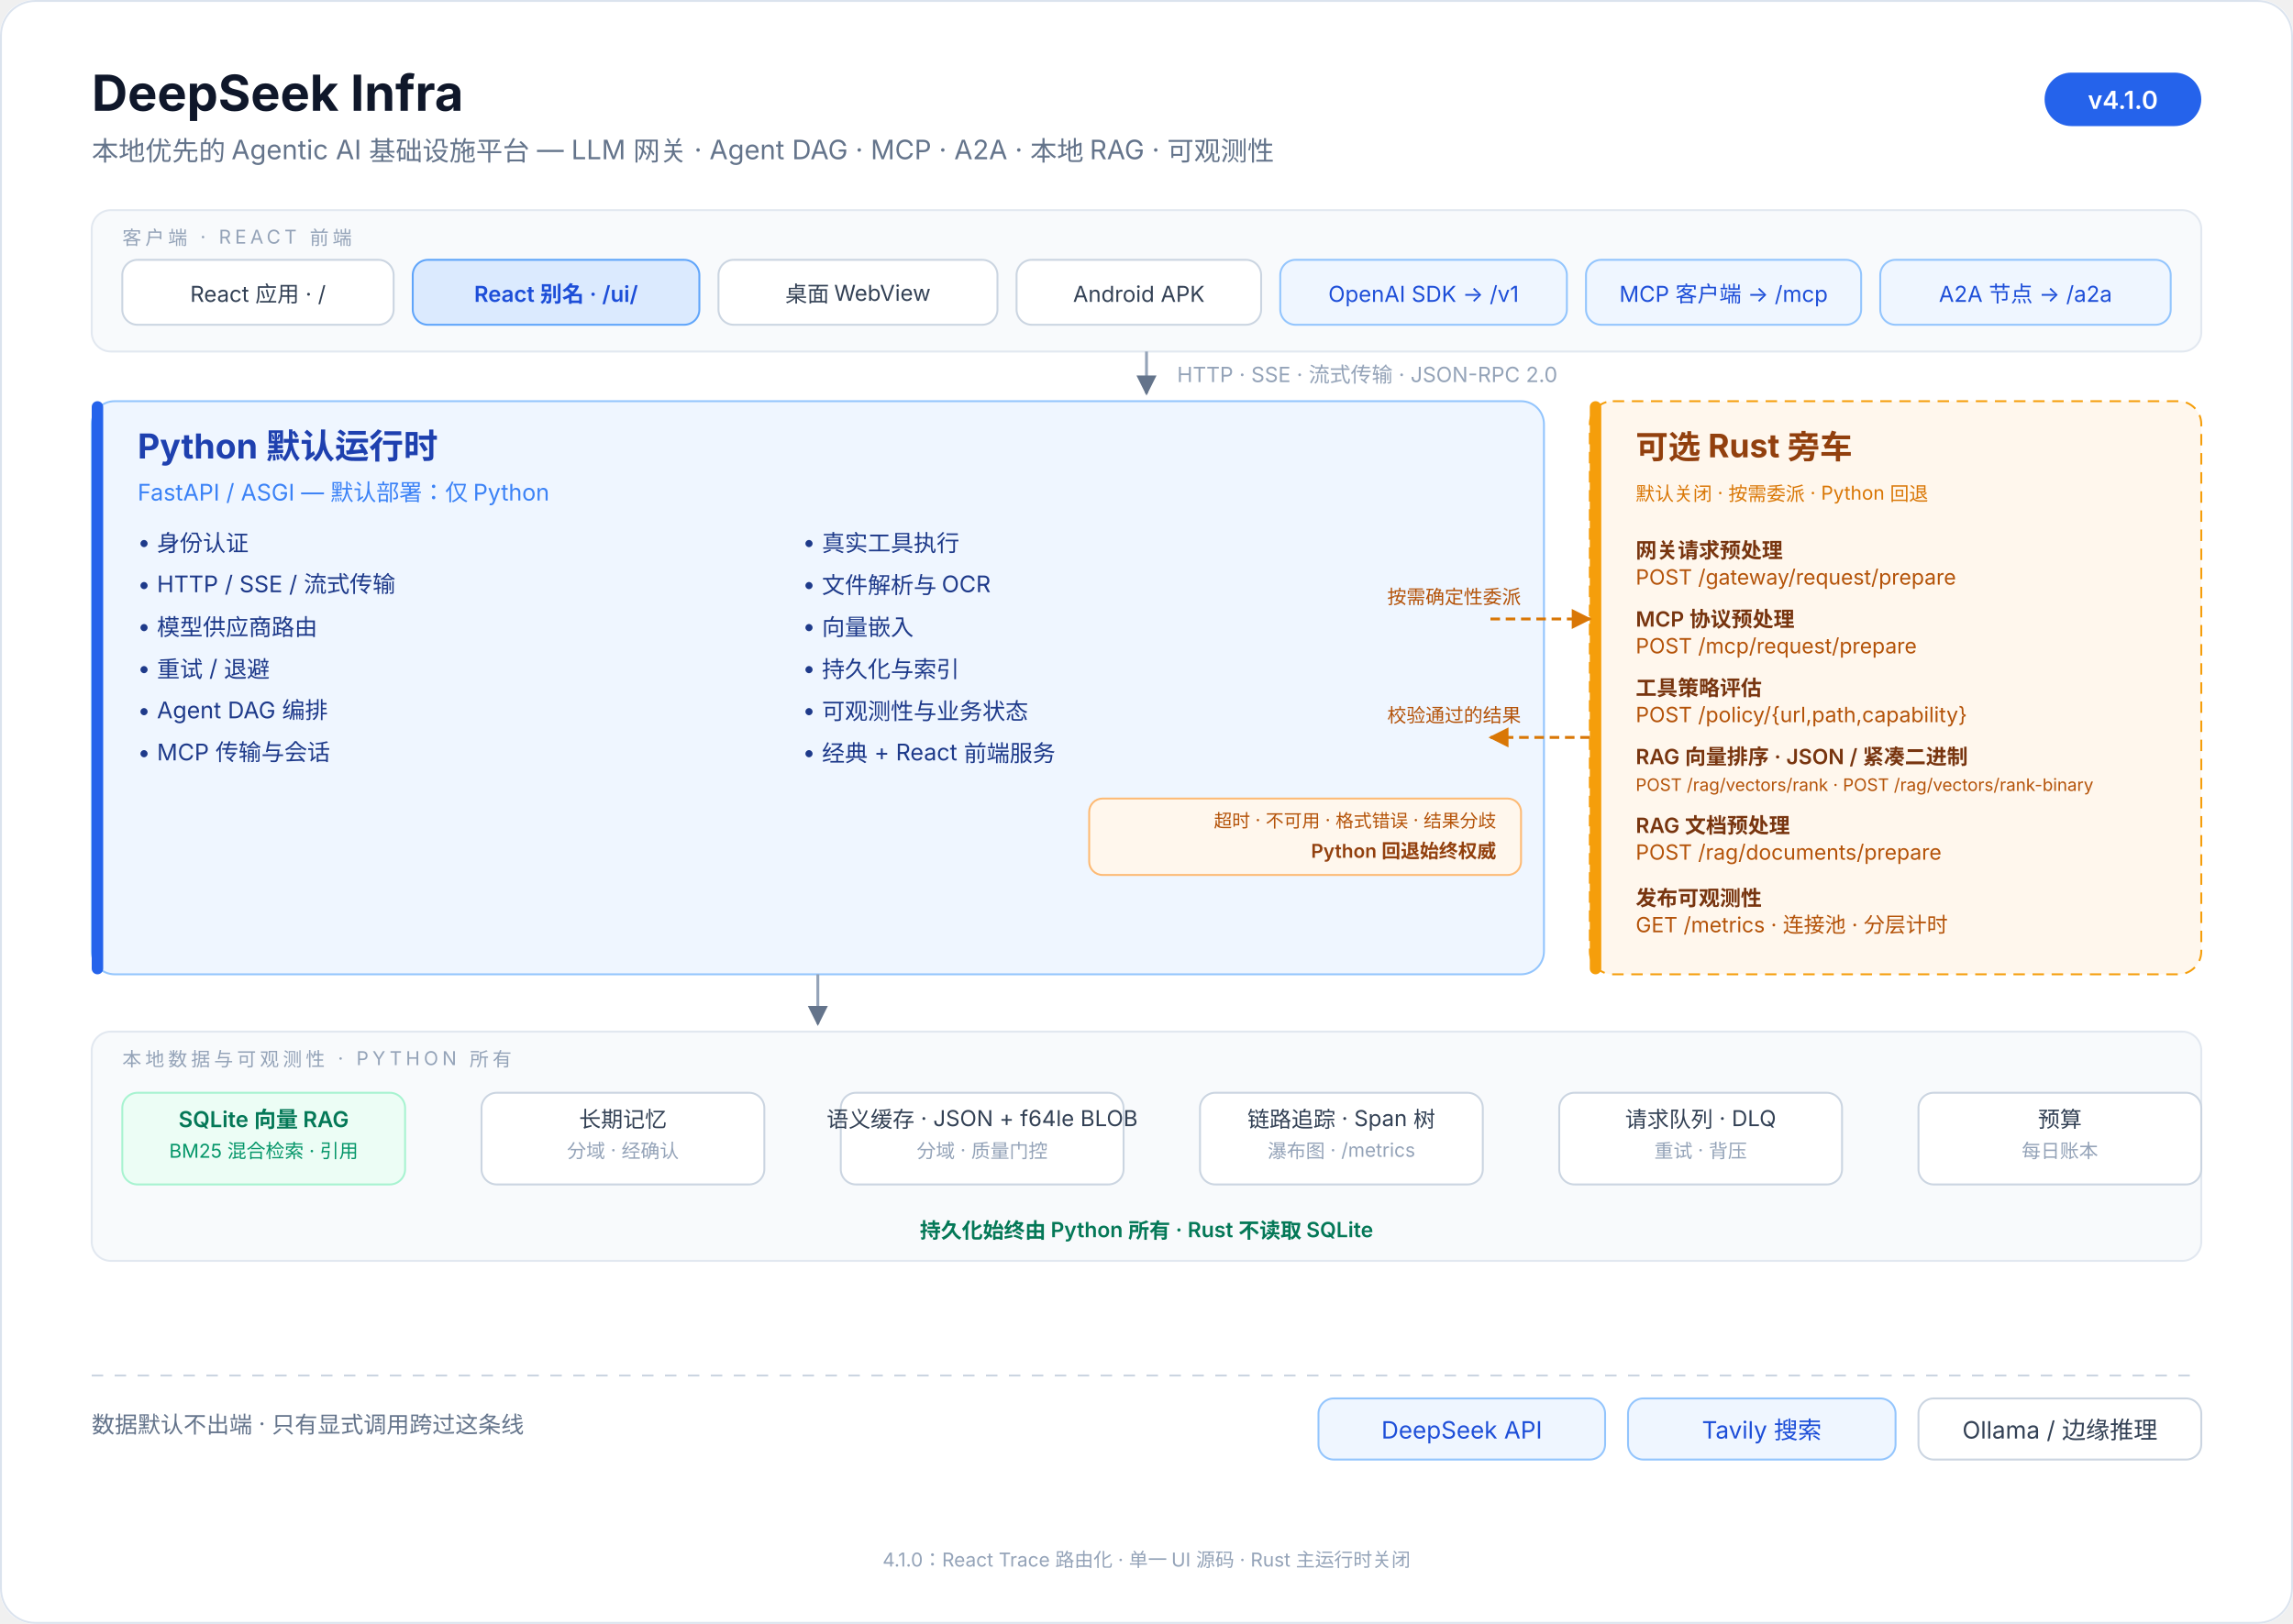
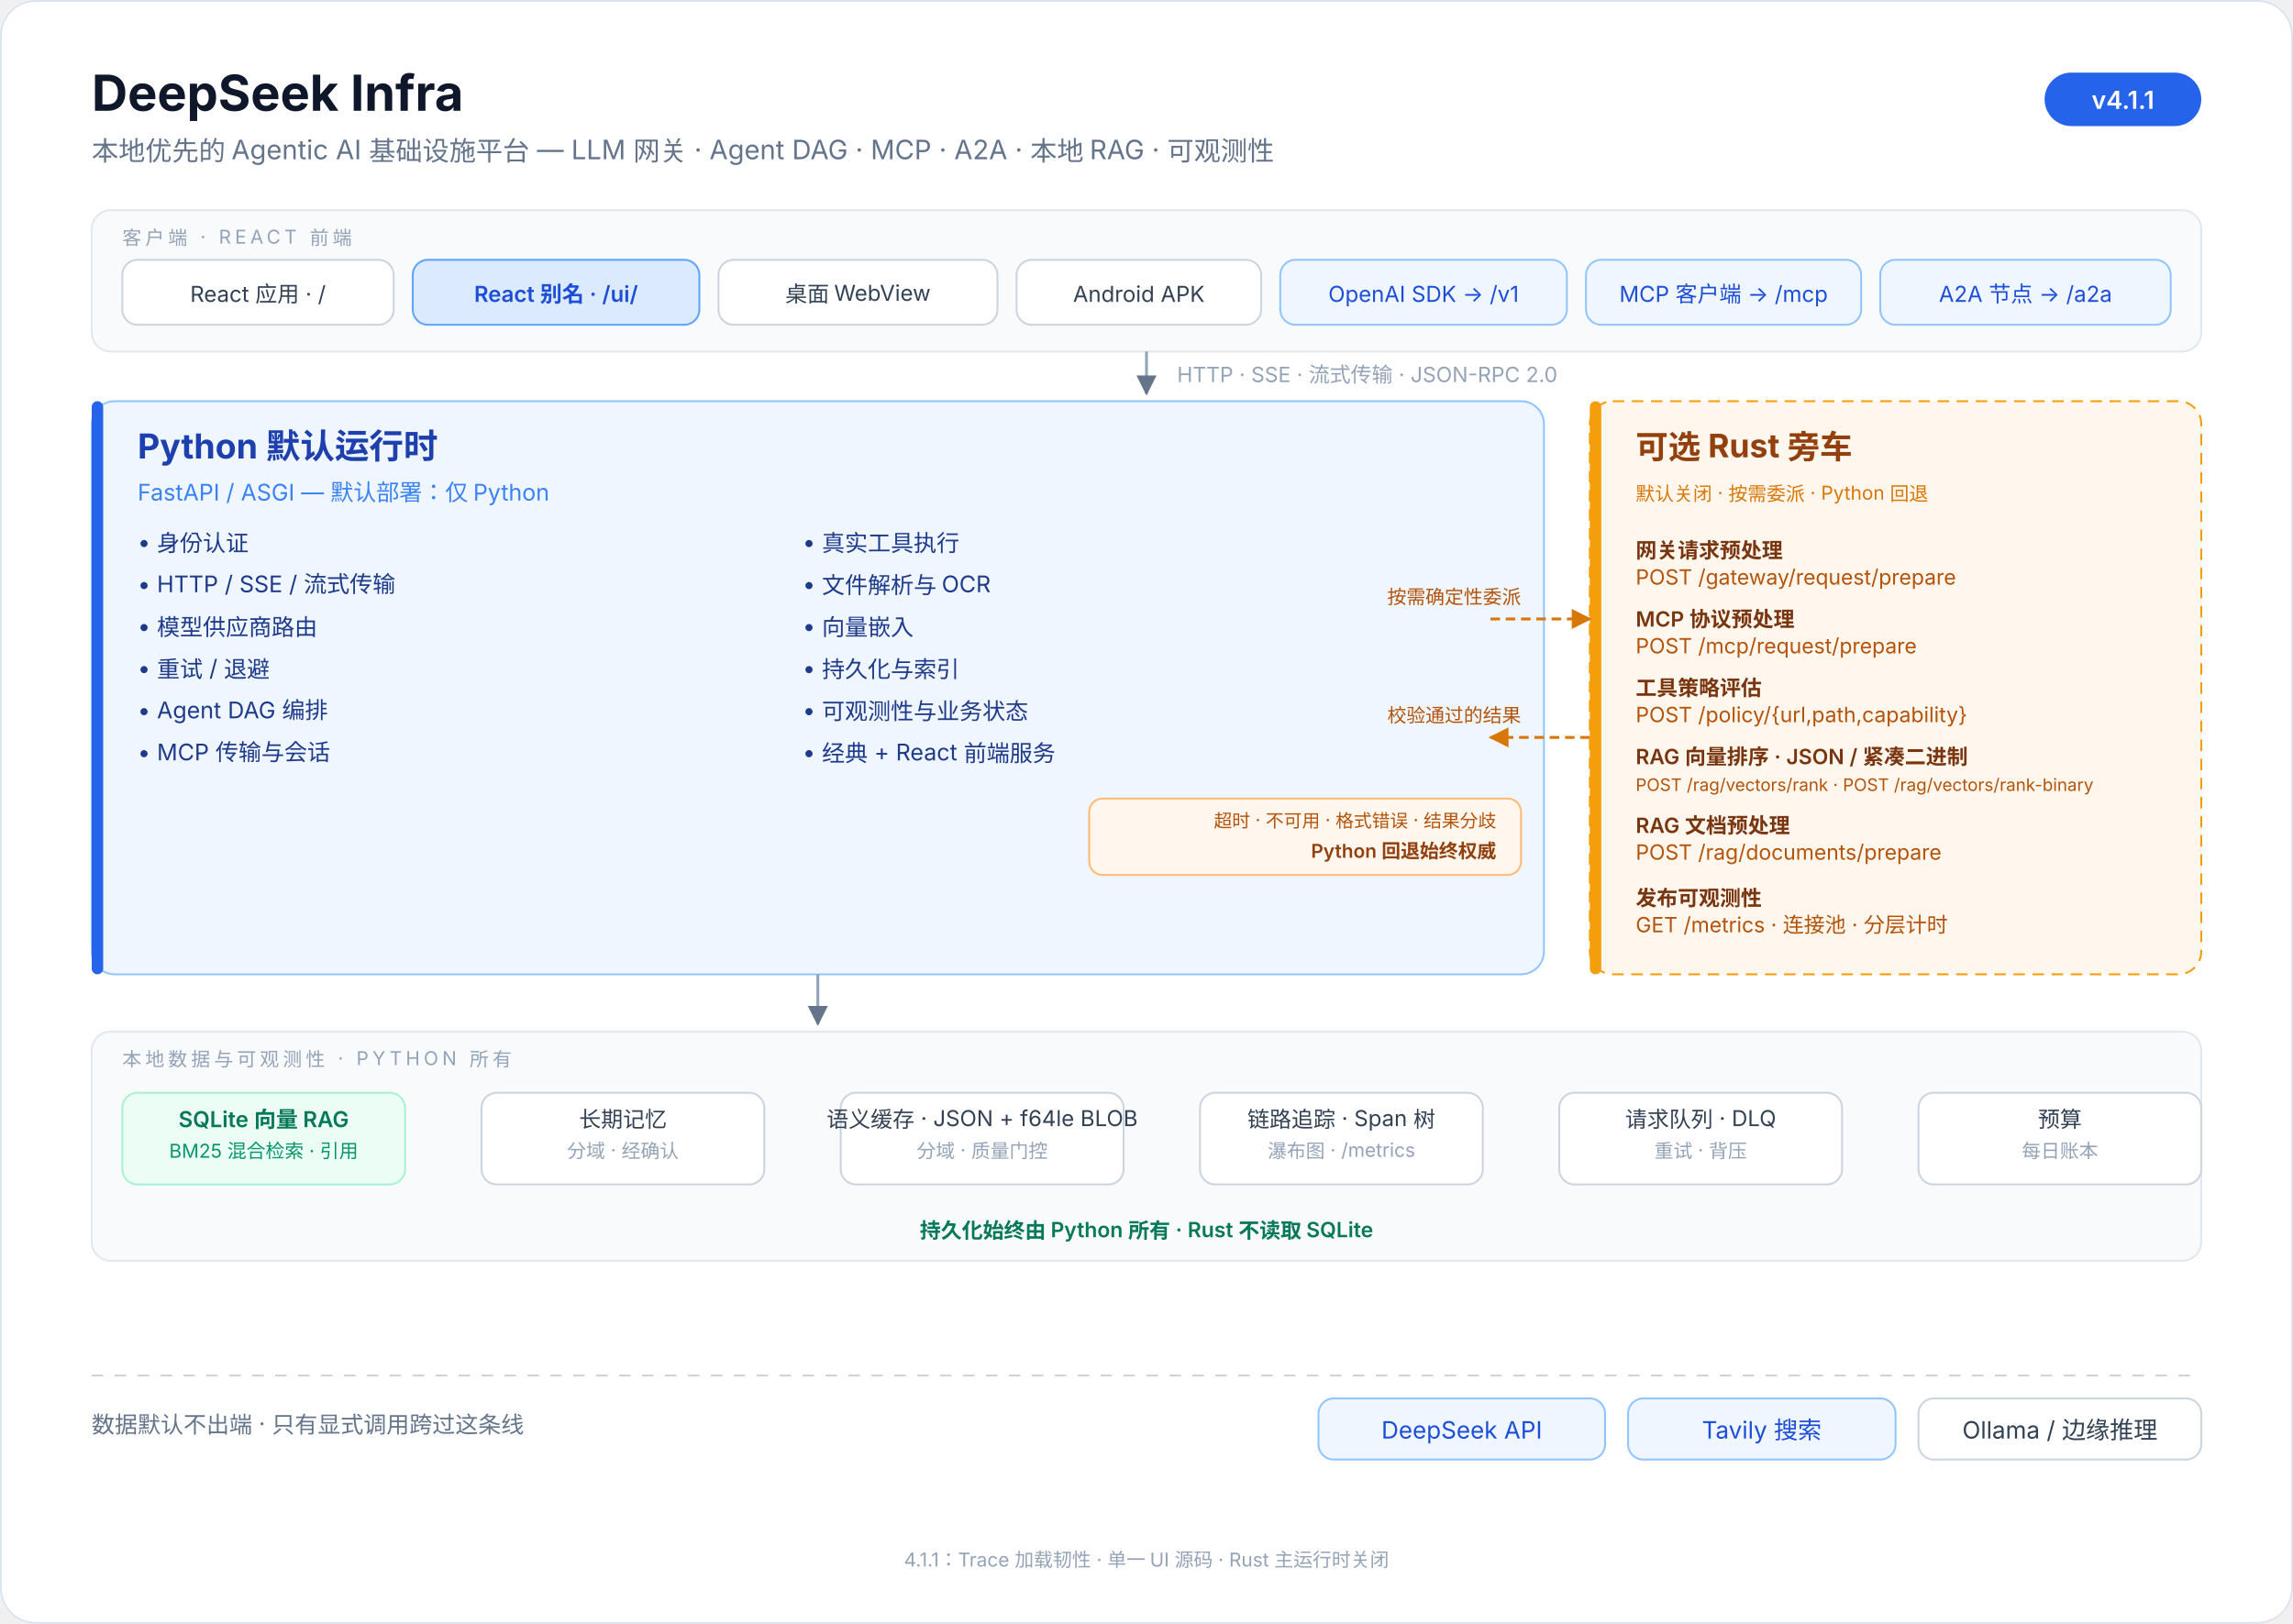
<svg xmlns="http://www.w3.org/2000/svg" viewBox="0 0 1200 850" font-family="ui-sans-serif, system-ui, -apple-system, 'Segoe UI', 'PingFang SC', 'Microsoft YaHei', sans-serif">
  <defs>
    <marker id="arrow" viewBox="0 0 10 10" refX="9" refY="5" markerWidth="7" markerHeight="7" orient="auto-start-reverse">
      <path d="M 0 0 L 10 5 L 0 10 z" fill="#64748b" />
    </marker>
    <marker id="rust-arrow" viewBox="0 0 10 10" refX="9" refY="5" markerWidth="7" markerHeight="7" orient="auto-start-reverse">
      <path d="M 0 0 L 10 5 L 0 10 z" fill="#d97706" />
    </marker>
  </defs>
  <rect x="0" y="0" width="1200" height="850" rx="18" fill="#ffffff" />
  <rect x="0.5" y="0.5" width="1199" height="849" rx="18" fill="none" stroke="#dbe3ee" />
  <text x="48" y="58" font-size="26" font-weight="700" fill="#0f172a">DeepSeek Infra</text>
  <text x="48" y="84" font-size="14" fill="#64748b">本地优先的 Agentic AI 基础设施平台 — LLM 网关 · Agent DAG · MCP · A2A · 本地 RAG · 可观测性</text>
  <rect x="1070" y="38" width="82" height="28" rx="14" fill="#2563eb" />
-   <text x="1111" y="57" font-size="13" font-weight="600" fill="#ffffff" text-anchor="middle">v4.1.0</text>
+   <text x="1111" y="57" font-size="13" font-weight="600" fill="#ffffff" text-anchor="middle">v4.1.1</text>
  <rect x="48" y="110" width="1104" height="74" rx="10" fill="#f8fafc" stroke="#e2e8f0" />
  <text x="64" y="128" font-size="10" letter-spacing="2" fill="#94a3b8">客户端 · REACT 前端</text>
  <g font-size="11.5" fill="#334155" text-anchor="middle">
    <rect x="64" y="136" width="142" height="34" rx="8" fill="#ffffff" stroke="#cbd5e1" />
    <text x="135" y="158">React 应用 · /</text>
    <rect x="216" y="136" width="150" height="34" rx="8" fill="#dbeafe" stroke="#60a5fa" />
    <text x="291" y="158" fill="#1d4ed8" font-weight="600">React 别名 · /ui/</text>
    <rect x="376" y="136" width="146" height="34" rx="8" fill="#ffffff" stroke="#cbd5e1" />
    <text x="449" y="158">桌面 WebView</text>
    <rect x="532" y="136" width="128" height="34" rx="8" fill="#ffffff" stroke="#cbd5e1" />
    <text x="596" y="158">Android APK</text>
    <rect x="670" y="136" width="150" height="34" rx="8" fill="#eff6ff" stroke="#93c5fd" />
    <text x="745" y="158" fill="#1d4ed8">OpenAI SDK → /v1</text>
    <rect x="830" y="136" width="144" height="34" rx="8" fill="#eff6ff" stroke="#93c5fd" />
    <text x="902" y="158" fill="#1d4ed8">MCP 客户端 → /mcp</text>
    <rect x="984" y="136" width="152" height="34" rx="8" fill="#eff6ff" stroke="#93c5fd" />
    <text x="1060" y="158" fill="#1d4ed8">A2A 节点 → /a2a</text>
  </g>
  <line x1="600" y1="184" x2="600" y2="206" stroke="#94a3b8" stroke-width="1.5" marker-end="url(#arrow)" />
  <text x="616" y="200" font-size="11" fill="#94a3b8">HTTP · SSE · 流式传输 · JSON-RPC 2.0</text>
  <rect x="48" y="210" width="760" height="300" rx="12" fill="#eff6ff" stroke="#93c5fd" />
  <rect x="48" y="210" width="6" height="300" rx="3" fill="#2563eb" />
  <text x="72" y="240" font-size="18" font-weight="700" fill="#1e40af">Python 默认运行时</text>
  <text x="72" y="262" font-size="12" fill="#3b82f6">FastAPI / ASGI — 默认部署：仅 Python</text>
  <g font-size="12" fill="#1e3a8a">
    <text x="72" y="288">• 身份认证</text>
    <text x="72" y="310">• HTTP / SSE / 流式传输</text>
    <text x="72" y="332">• 模型供应商路由</text>
    <text x="72" y="354">• 重试 / 退避</text>
    <text x="72" y="376">• Agent DAG 编排</text>
    <text x="72" y="398">• MCP 传输与会话</text>
    <text x="420" y="288">• 真实工具执行</text>
    <text x="420" y="310">• 文件解析与 OCR</text>
    <text x="420" y="332">• 向量嵌入</text>
    <text x="420" y="354">• 持久化与索引</text>
    <text x="420" y="376">• 可观测性与业务状态</text>
    <text x="420" y="398">• 经典 + React 前端服务</text>
  </g>
  <rect x="832" y="210" width="320" height="300" rx="12" fill="#fff7ed" stroke="#f59e0b" stroke-dasharray="6 4" />
  <rect x="832" y="210" width="6" height="300" rx="3" fill="#f59e0b" />
  <text x="856" y="240" font-size="17" font-weight="700" fill="#92400e">可选 Rust 旁车</text>
  <text x="856" y="262" font-size="10" fill="#d97706">默认关闭 · 按需委派 · Python 回退</text>
  <g font-size="11" fill="#78350f">
    <text x="856" y="292" font-weight="600">网关请求预处理</text>
    <text x="856" y="306" fill="#b45309">POST /gateway/request/prepare</text>
    <text x="856" y="328" font-weight="600">MCP 协议预处理</text>
    <text x="856" y="342" fill="#b45309">POST /mcp/request/prepare</text>
    <text x="856" y="364" font-weight="600">工具策略评估</text>
    <text x="856" y="378" fill="#b45309">POST /policy/{url,path,capability}</text>
    <text x="856" y="400" font-weight="600">RAG 向量排序 · JSON / 紧凑二进制</text>
    <text x="856" y="414" font-size="9" fill="#b45309">POST /rag/vectors/rank · POST /rag/vectors/rank-binary</text>
    <text x="856" y="436" font-weight="600">RAG 文档预处理</text>
    <text x="856" y="450" fill="#b45309">POST /rag/documents/prepare</text>
    <text x="856" y="474" font-weight="600">发布可观测性</text>
    <text x="856" y="488" fill="#b45309">GET /metrics · 连接池 · 分层计时</text>
  </g>
  <text x="796" y="316" font-size="10" fill="#b45309" text-anchor="end">按需确定性委派</text>
  <line x1="780" y1="324" x2="832" y2="324" stroke="#d97706" stroke-width="1.5" stroke-dasharray="5 3" marker-end="url(#rust-arrow)" />
  <line x1="832" y1="386" x2="780" y2="386" stroke="#d97706" stroke-width="1.5" stroke-dasharray="5 3" marker-end="url(#rust-arrow)" />
  <text x="796" y="378" font-size="10" fill="#b45309" text-anchor="end">校验通过的结果</text>
  <rect x="570" y="418" width="226" height="40" rx="7" fill="#fff7ed" stroke="#fdba74" />
  <text x="783" y="433" font-size="9.5" fill="#b45309" text-anchor="end">超时 · 不可用 · 格式错误 · 结果分歧</text>
  <text x="783" y="449" font-size="10" fill="#92400e" text-anchor="end" font-weight="600">Python 回退始终权威</text>
  <line x1="428" y1="510" x2="428" y2="536" stroke="#94a3b8" stroke-width="1.5" marker-end="url(#arrow)" />
  <rect x="48" y="540" width="1104" height="120" rx="10" fill="#f8fafc" stroke="#e2e8f0" />
  <text x="64" y="558" font-size="10" letter-spacing="2" fill="#94a3b8">本地数据与可观测性 · PYTHON 所有</text>
  <g font-size="11.5" fill="#334155" text-anchor="middle">
    <rect x="64" y="572" width="148" height="48" rx="8" fill="#ecfdf5" stroke="#a7f3d0" />
    <text x="138" y="590" fill="#047857" font-weight="600">SQLite 向量 RAG</text>
    <text x="138" y="606" font-size="10" fill="#059669">BM25 混合检索 · 引用</text>
    <rect x="252" y="572" width="148" height="48" rx="8" fill="#ffffff" stroke="#cbd5e1" />
    <text x="326" y="590">长期记忆</text>
    <text x="326" y="606" font-size="10" fill="#94a3b8">分域 · 经确认</text>
    <rect x="440" y="572" width="148" height="48" rx="8" fill="#ffffff" stroke="#cbd5e1" />
    <text x="514" y="590">语义缓存 · JSON + f64le BLOB</text>
    <text x="514" y="606" font-size="10" fill="#94a3b8">分域 · 质量门控</text>
    <rect x="628" y="572" width="148" height="48" rx="8" fill="#ffffff" stroke="#cbd5e1" />
    <text x="702" y="590">链路追踪 · Span 树</text>
    <text x="702" y="606" font-size="10" fill="#94a3b8">瀑布图 · /metrics</text>
    <rect x="816" y="572" width="148" height="48" rx="8" fill="#ffffff" stroke="#cbd5e1" />
    <text x="890" y="590">请求队列 · DLQ</text>
    <text x="890" y="606" font-size="10" fill="#94a3b8">重试 · 背压</text>
    <rect x="1004" y="572" width="148" height="48" rx="8" fill="#ffffff" stroke="#cbd5e1" />
    <text x="1078" y="590">预算</text>
    <text x="1078" y="606" font-size="10" fill="#94a3b8">每日账本</text>
  </g>
  <text x="600" y="648" font-size="11" fill="#047857" text-anchor="middle" font-weight="600">持久化始终由 Python 所有 · Rust 不读取 SQLite</text>
  <line x1="48" y1="720" x2="1152" y2="720" stroke="#cbd5e1" stroke-dasharray="6 6" />
  <text x="48" y="750" font-size="12" fill="#64748b">数据默认不出端 · 只有显式调用跨过这条线</text>
  <g font-size="12.5" text-anchor="middle">
    <rect x="690" y="732" width="150" height="32" rx="8" fill="#eff6ff" stroke="#93c5fd" />
    <text x="765" y="753" fill="#1d4ed8">DeepSeek API</text>
    <rect x="852" y="732" width="140" height="32" rx="8" fill="#eff6ff" stroke="#93c5fd" />
    <text x="922" y="753" fill="#1d4ed8">Tavily 搜索</text>
    <rect x="1004" y="732" width="148" height="32" rx="8" fill="#ffffff" stroke="#cbd5e1" />
    <text x="1078" y="753" fill="#334155">Ollama / 边缘推理</text>
  </g>
-   <text x="600" y="820" font-size="10" fill="#94a3b8" text-anchor="middle">4.1.0：React Trace 路由化 · 单一 UI 源码 · Rust 主运行时关闭</text>
+   <text x="600" y="820" font-size="10" fill="#94a3b8" text-anchor="middle">4.1.1：Trace 加载韧性 · 单一 UI 源码 · Rust 主运行时关闭</text>
</svg>
